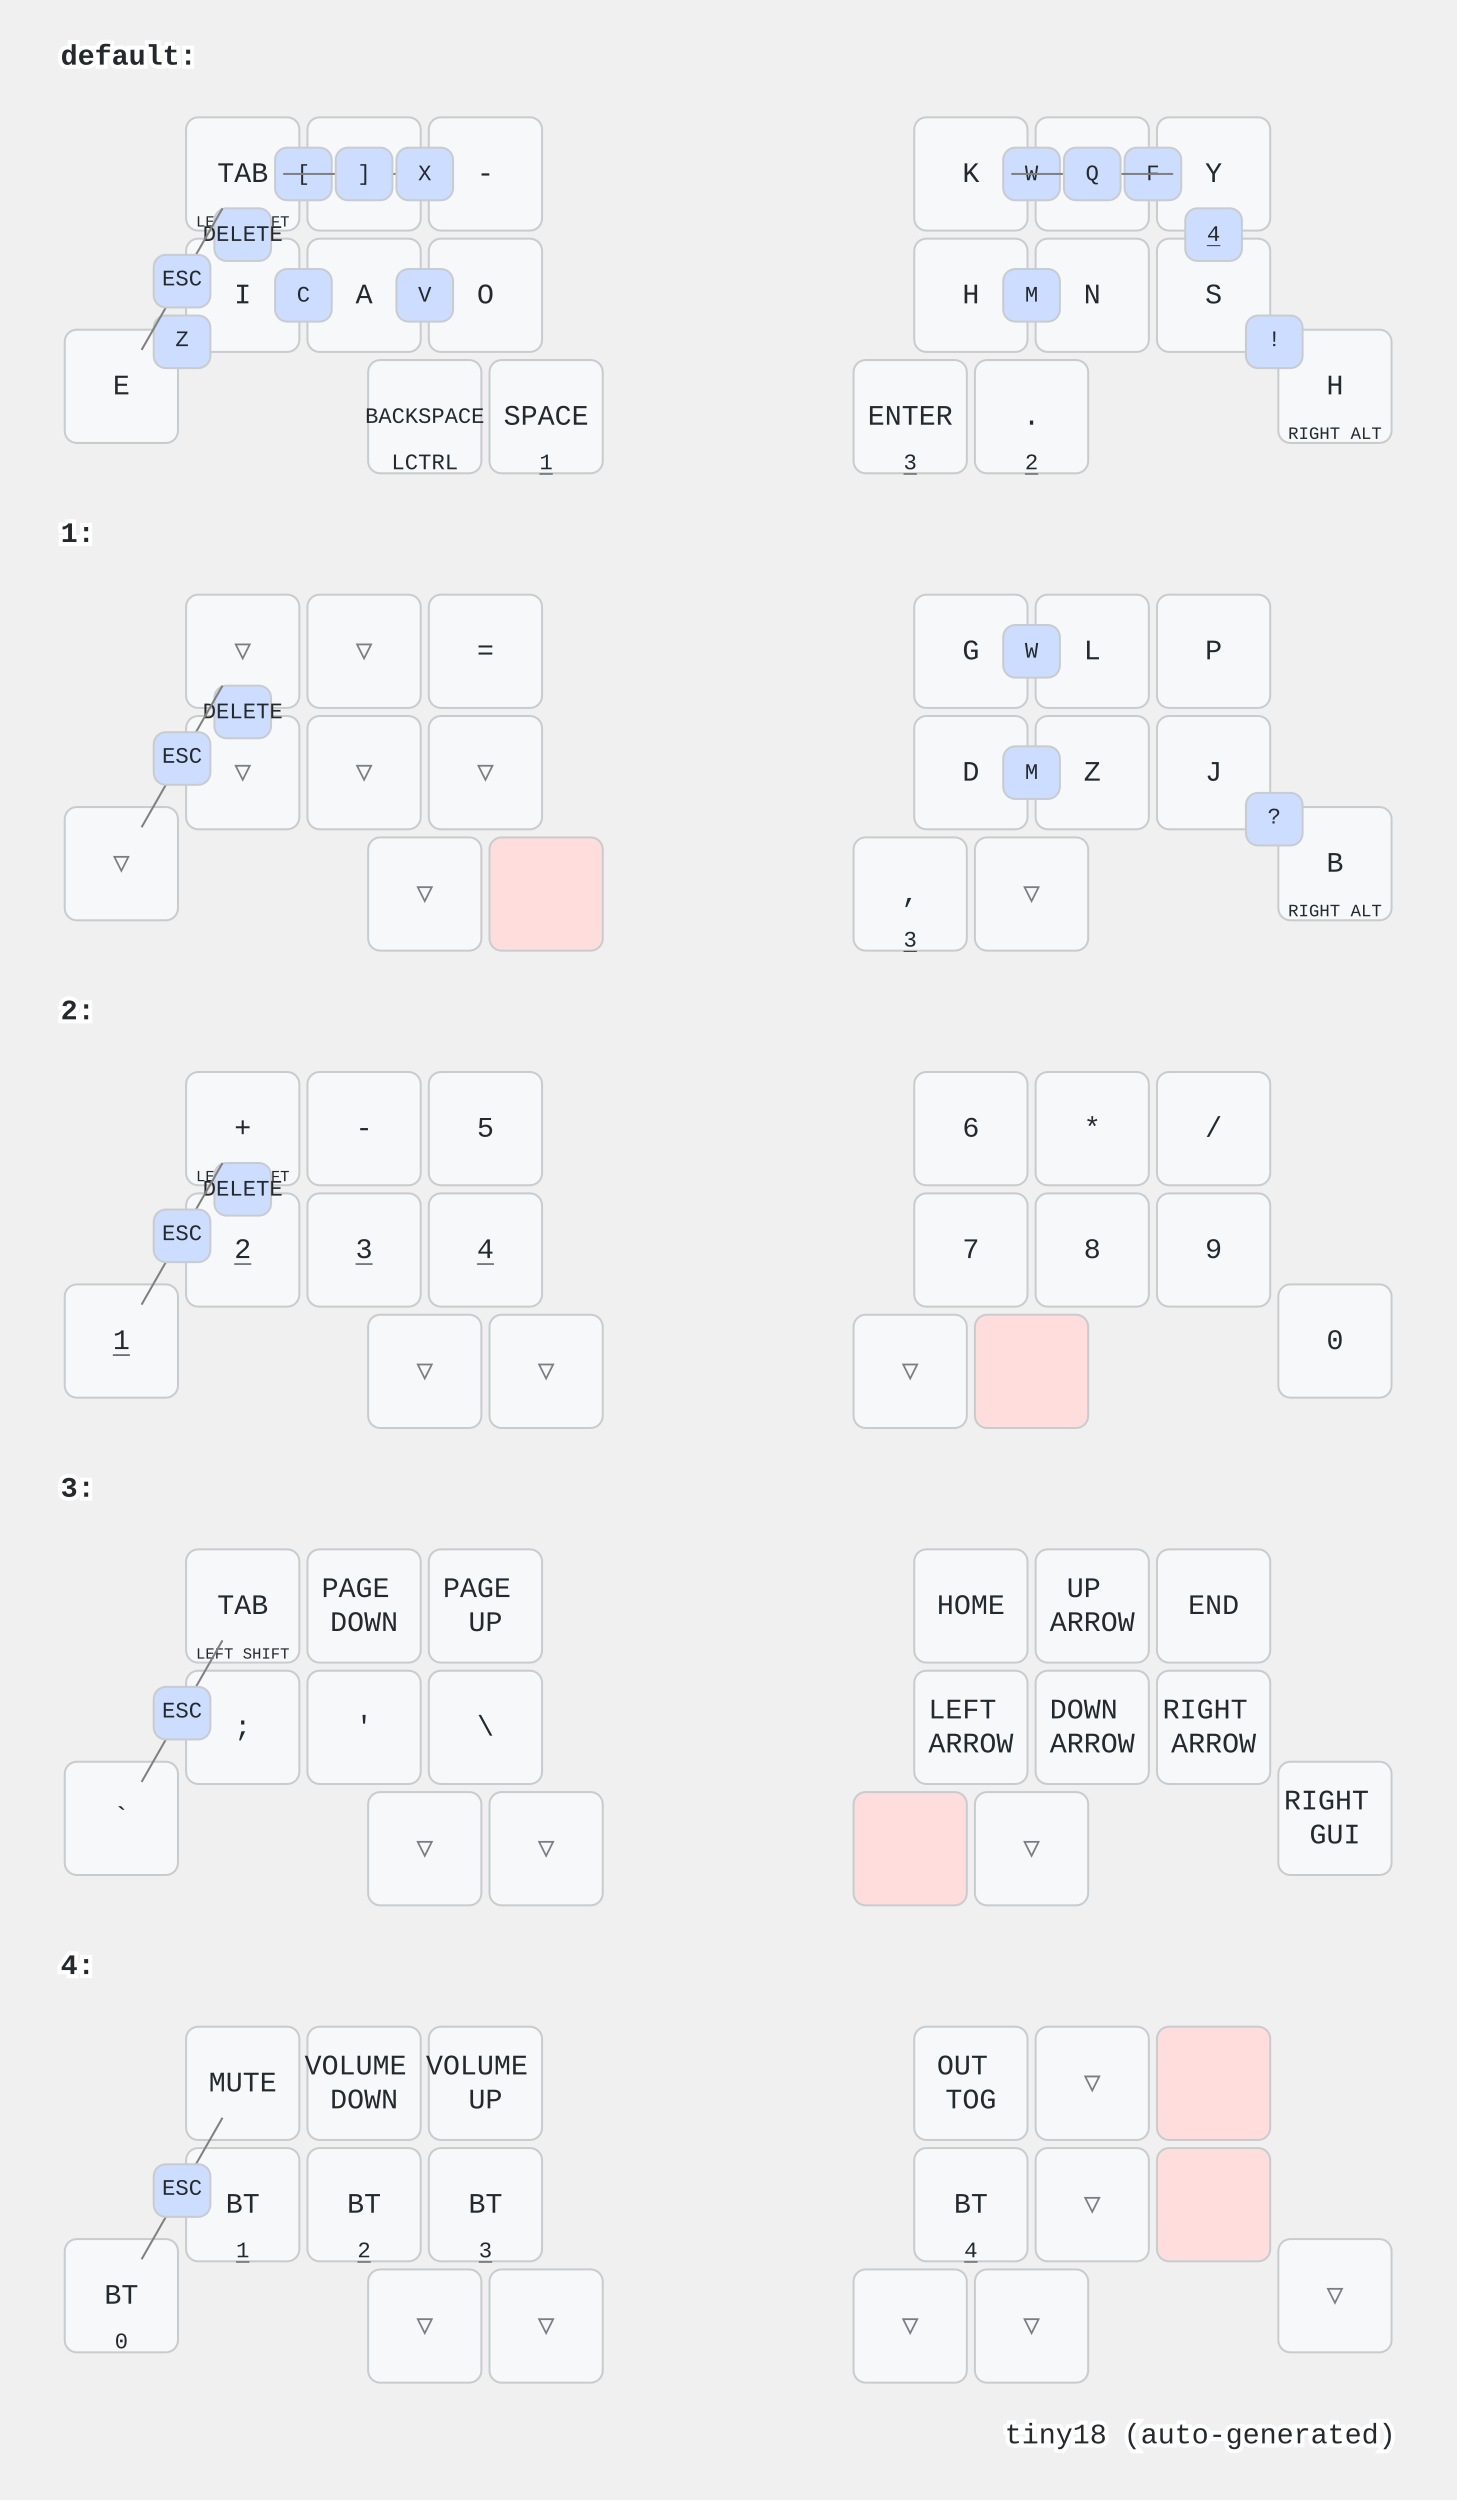
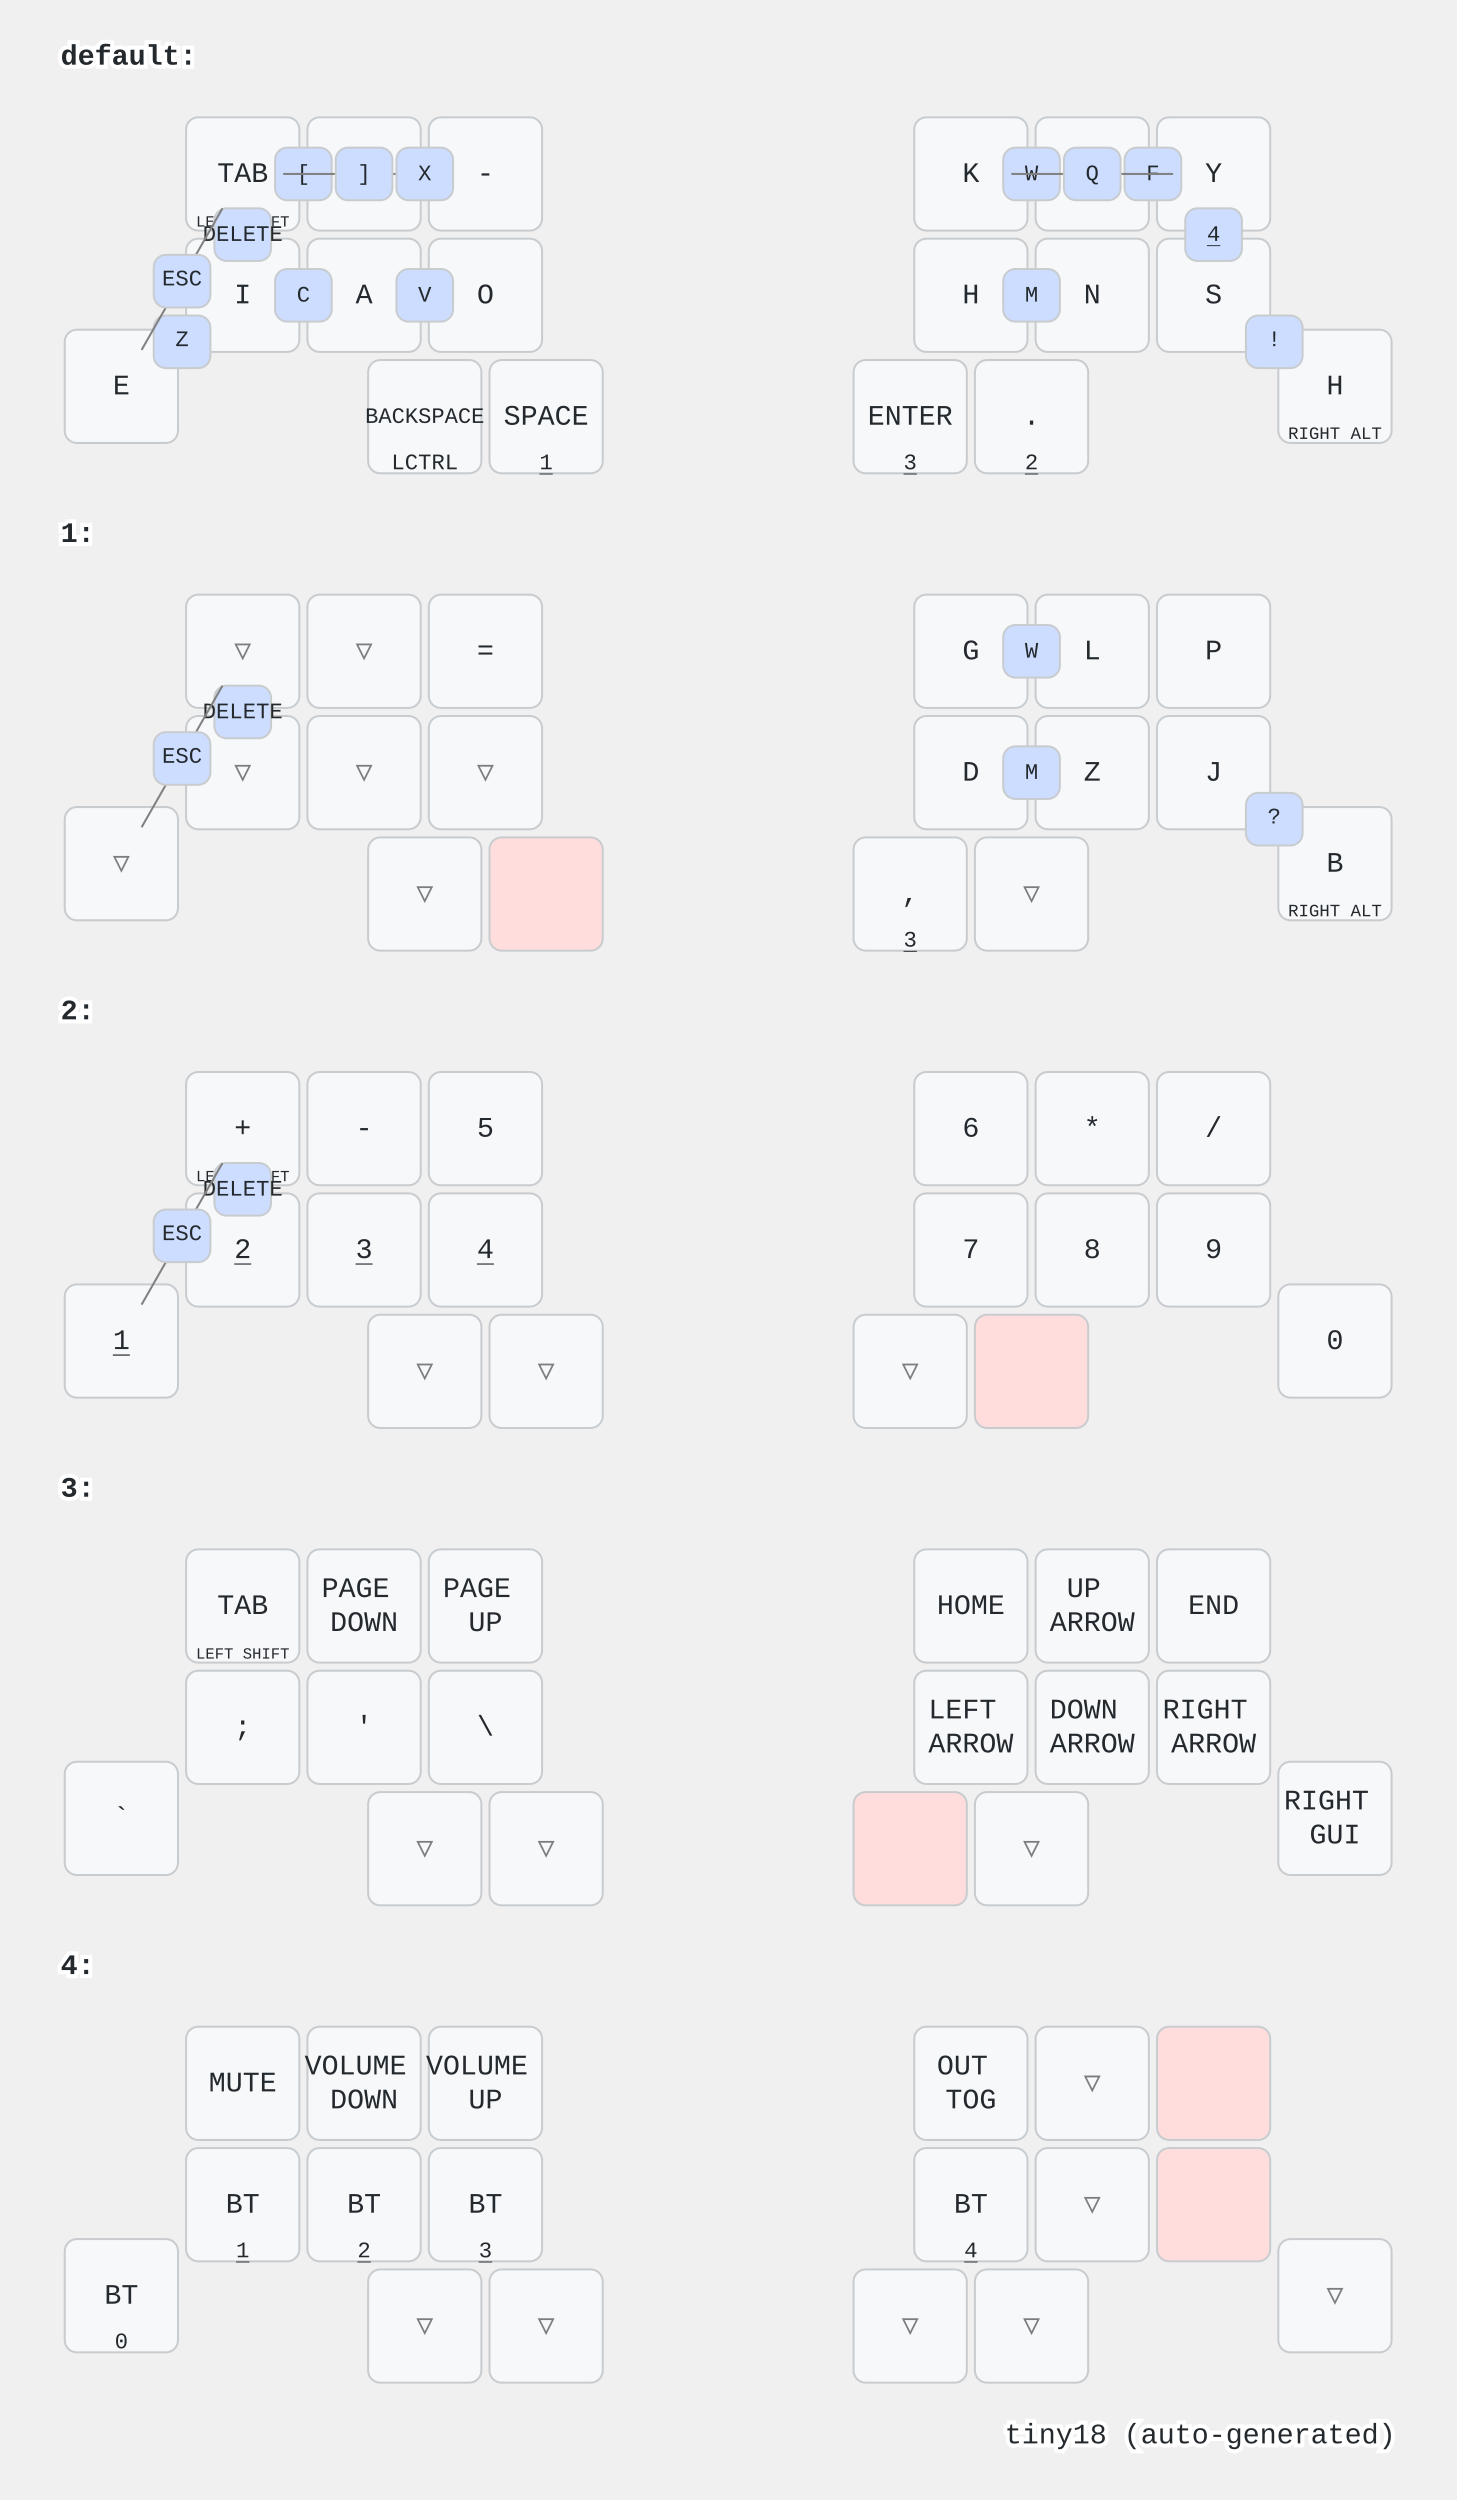
<svg xmlns="http://www.w3.org/2000/svg" width="720" height="1236" viewBox="0 0 720 1236" class="keymap">
  <style>/* inherit to force styles through use tags */
svg path {
    fill: inherit;
}

/* font and background color specifications */
svg.keymap {
    font-family: SFMono-Regular,Consolas,Liberation Mono,Menlo,monospace;
    font-size: 14px;
    font-kerning: normal;
    text-rendering: optimizeLegibility;
    fill: #24292e;
}

/* default key styling */
rect.key {
    fill: #f6f8fa;
}

rect.key, rect.combo {
    stroke: #c9cccf;
    stroke-width: 1;
}

/* default key side styling, only used is draw_key_sides is set */
rect.side {
    filter: brightness(90%);
}

/* color accent for combo boxes */
rect.combo, rect.combo-separate {
    fill: #cdf;
}

/* color accent for held keys */
rect.held, rect.combo.held {
    fill: #fdd;
}

/* color accent for ghost (optional) keys */
rect.ghost, rect.combo.ghost {
    stroke-dasharray: 4, 4;
    stroke-width: 2;
}

text {
    text-anchor: middle;
    dominant-baseline: middle;
}

/* styling for layer labels */
text.label {
    font-weight: bold;
    text-anchor: start;
    stroke: white;
    stroke-width: 4;
    paint-order: stroke;
}

/* styling for optional footer */
text.footer {
    text-anchor: end;
    dominant-baseline: auto;
    stroke: white;
    stroke-width: 4;
    paint-order: stroke;
}

/* styling for combo tap, and key non-tap label text */
text.combo, text.hold, text.shifted, text.left, text.right {
    font-size: 11px;
}

text.hold {
    text-anchor: middle;
    dominant-baseline: auto;
}

text.shifted {
    text-anchor: middle;
    dominant-baseline: hanging;
}

text.left {
    text-anchor: start;
}

text.right {
    text-anchor: end;
}

text.layer-activator {
    text-decoration: underline;
}

/* styling for hold/shifted label text in combo box */
text.combo.hold, text.combo.shifted, text.combo.left, text.combo.right {
    font-size: 8px;
}

/* lighter symbol for transparent keys */
text.trans {
    fill: #7b7e81;
}

/* styling for combo dendrons */
path.combo {
    stroke-width: 1;
    stroke: gray;
    fill: none;
}

/* Start Tabler Icons Cleanup */
/* cannot use height/width with glyphs */
.icon-tabler &gt; path {
    fill: inherit;
    stroke: inherit;
    stroke-width: 2;
}
/* hide tabler's default box */
.icon-tabler &gt; path[stroke="none"][fill="none"] {
    visibility: hidden;
}
/* End Tabler Icons Cleanup */
</style>
  <g transform="translate(30, 0)" class="layer-default">
    <text x="0" y="28" class="label" id="default">default:</text>
    <g transform="translate(0, 56)">
      <g transform="translate(90, 30)" class="key keypos-0">
        <rect rx="6" ry="6" x="-28" y="-28" width="56" height="56" class="key" />
        <text x="0" y="0" class="key tap">TAB</text>
        <text x="0" y="26" class="key hold">
          <tspan style="font-size: 70%">LEFT SHIFT</tspan>
        </text>
      </g>
      <g transform="translate(150, 30)" class="key keypos-1">
        <rect rx="6" ry="6" x="-28" y="-28" width="56" height="56" class="key" />
        <text x="0" y="0" class="key tap">U</text>
      </g>
      <g transform="translate(210, 30)" class="key keypos-2">
        <rect rx="6" ry="6" x="-28" y="-28" width="56" height="56" class="key" />
        <text x="0" y="0" class="key tap">-</text>
      </g>
      <g transform="translate(450, 30)" class="key keypos-3">
        <rect rx="6" ry="6" x="-28" y="-28" width="56" height="56" class="key" />
        <text x="0" y="0" class="key tap">K</text>
      </g>
      <g transform="translate(510, 30)" class="key keypos-4">
        <rect rx="6" ry="6" x="-28" y="-28" width="56" height="56" class="key" />
        <text x="0" y="0" class="key tap">R</text>
      </g>
      <g transform="translate(570, 30)" class="key keypos-5">
        <rect rx="6" ry="6" x="-28" y="-28" width="56" height="56" class="key" />
        <text x="0" y="0" class="key tap">Y</text>
      </g>
      <g transform="translate(30, 135)" class="key keypos-6">
        <rect rx="6" ry="6" x="-28" y="-28" width="56" height="56" class="key" />
        <text x="0" y="0" class="key tap">E</text>
      </g>
      <g transform="translate(90, 90)" class="key keypos-7">
        <rect rx="6" ry="6" x="-28" y="-28" width="56" height="56" class="key" />
        <text x="0" y="0" class="key tap">I</text>
      </g>
      <g transform="translate(150, 90)" class="key keypos-8">
        <rect rx="6" ry="6" x="-28" y="-28" width="56" height="56" class="key" />
        <text x="0" y="0" class="key tap">A</text>
      </g>
      <g transform="translate(210, 90)" class="key keypos-9">
        <rect rx="6" ry="6" x="-28" y="-28" width="56" height="56" class="key" />
        <text x="0" y="0" class="key tap">O</text>
      </g>
      <g transform="translate(450, 90)" class="key keypos-10">
        <rect rx="6" ry="6" x="-28" y="-28" width="56" height="56" class="key" />
        <text x="0" y="0" class="key tap">H</text>
      </g>
      <g transform="translate(510, 90)" class="key keypos-11">
        <rect rx="6" ry="6" x="-28" y="-28" width="56" height="56" class="key" />
        <text x="0" y="0" class="key tap">N</text>
      </g>
      <g transform="translate(570, 90)" class="key keypos-12">
        <rect rx="6" ry="6" x="-28" y="-28" width="56" height="56" class="key" />
        <text x="0" y="0" class="key tap">S</text>
      </g>
      <g transform="translate(630, 135)" class="key keypos-13">
        <rect rx="6" ry="6" x="-28" y="-28" width="56" height="56" class="key" />
        <text x="0" y="0" class="key tap">H</text>
        <text x="0" y="26" class="key hold">
          <tspan style="font-size: 78%">RIGHT ALT</tspan>
        </text>
      </g>
      <g transform="translate(180, 150)" class="key keypos-14">
        <rect rx="6" ry="6" x="-28" y="-28" width="56" height="56" class="key" />
        <text x="0" y="0" class="key tap">
          <tspan style="font-size: 78%">BACKSPACE</tspan>
        </text>
        <text x="0" y="26" class="key hold">LCTRL</text>
      </g>
      <g transform="translate(240, 150)" class="key keypos-15">
        <rect rx="6" ry="6" x="-28" y="-28" width="56" height="56" class="key" />
        <text x="0" y="0" class="key tap">SPACE</text>
        <a href="#x_x">
          <text x="0" y="26" class="key hold layer-activator">1</text>
        </a>
      </g>
      <g transform="translate(420, 150)" class="key keypos-16">
        <rect rx="6" ry="6" x="-28" y="-28" width="56" height="56" class="key" />
        <text x="0" y="0" class="key tap">ENTER</text>
        <a href="#x_x">
          <text x="0" y="26" class="key hold layer-activator">3</text>
        </a>
      </g>
      <g transform="translate(480, 150)" class="key keypos-17">
        <rect rx="6" ry="6" x="-28" y="-28" width="56" height="56" class="key" />
        <text x="0" y="0" class="key tap">.</text>
        <a href="#x_x">
          <text x="0" y="26" class="key hold layer-activator">2</text>
        </a>
      </g>
      <g class="combo combopos-0">
        <rect rx="6" ry="6" x="106" y="17" width="28" height="26" class="combo" />
        <text x="120" y="30" class="combo tap">[</text>
      </g>
      <g class="combo combopos-1">
        <path d="M150,30 l-40,0" class="combo" />
        <path d="M150,30 l40,0" class="combo" />
        <rect rx="6" ry="6" x="136" y="17" width="28" height="26" class="combo" />
        <text x="150" y="30" class="combo tap">]</text>
      </g>
      <g class="combo combopos-2">
        <rect rx="6" ry="6" x="166" y="17" width="28" height="26" class="combo" />
        <text x="180" y="30" class="combo tap">X</text>
      </g>
      <g class="combo combopos-3">
        <rect rx="6" ry="6" x="46" y="100" width="28" height="26" class="combo" />
        <text x="60" y="112" class="combo tap">Z</text>
      </g>
      <g class="combo combopos-4">
        <rect rx="6" ry="6" x="106" y="77" width="28" height="26" class="combo" />
        <text x="120" y="90" class="combo tap">C</text>
      </g>
      <g class="combo combopos-5">
        <rect rx="6" ry="6" x="166" y="77" width="28" height="26" class="combo" />
        <text x="180" y="90" class="combo tap">V</text>
      </g>
      <g class="combo combopos-6">
        <rect rx="6" ry="6" x="466" y="17" width="28" height="26" class="combo" />
        <text x="480" y="30" class="combo tap">W</text>
      </g>
      <g class="combo combopos-7">
        <rect rx="6" ry="6" x="526" y="17" width="28" height="26" class="combo" />
        <text x="540" y="30" class="combo tap">F</text>
      </g>
      <g class="combo combopos-8">
        <rect rx="6" ry="6" x="466" y="77" width="28" height="26" class="combo" />
        <text x="480" y="90" class="combo tap">M</text>
      </g>
      <g class="combo combopos-9">
        <path d="M510,30 l-40,0" class="combo" />
        <path d="M510,30 l40,0" class="combo" />
        <rect rx="6" ry="6" x="496" y="17" width="28" height="26" class="combo" />
        <text x="510" y="30" class="combo tap">Q</text>
      </g>
      <g class="combo combopos-10">
        <rect rx="6" ry="6" x="586" y="100" width="28" height="26" class="combo" />
        <text x="600" y="112" class="combo tap">!</text>
      </g>
      <g class="combo combopos-11">
        <rect rx="6" ry="6" x="76" y="47" width="28" height="26" class="combo" />
        <text x="90" y="60" class="combo tap">DELETE</text>
      </g>
      <g class="combo combopos-12">
        <rect rx="6" ry="6" x="556" y="47" width="28" height="26" class="combo" />
        <a href="#x_x">
          <text x="570" y="60" class="combo tap layer-activator">4</text>
        </a>
      </g>
      <g class="combo combopos-13">
        <path d="M60,82 l20,-35" class="combo" />
        <path d="M60,82 l-20,35" class="combo" />
        <rect rx="6" ry="6" x="46" y="70" width="28" height="26" class="combo" />
        <text x="60" y="82" class="combo tap">ESC</text>
      </g>
    </g>
  </g>
  <g transform="translate(30, 236)" class="layer-1">
    <text x="0" y="28" class="label" id="x_x">1:</text>
    <g transform="translate(0, 56)">
      <g transform="translate(90, 30)" class="key trans keypos-0">
        <rect rx="6" ry="6" x="-28" y="-28" width="56" height="56" class="key trans" />
        <text x="0" y="0" class="key trans tap">▽</text>
      </g>
      <g transform="translate(150, 30)" class="key trans keypos-1">
        <rect rx="6" ry="6" x="-28" y="-28" width="56" height="56" class="key trans" />
        <text x="0" y="0" class="key trans tap">▽</text>
      </g>
      <g transform="translate(210, 30)" class="key keypos-2">
        <rect rx="6" ry="6" x="-28" y="-28" width="56" height="56" class="key" />
        <text x="0" y="0" class="key tap">=</text>
      </g>
      <g transform="translate(450, 30)" class="key keypos-3">
        <rect rx="6" ry="6" x="-28" y="-28" width="56" height="56" class="key" />
        <text x="0" y="0" class="key tap">G</text>
      </g>
      <g transform="translate(510, 30)" class="key keypos-4">
        <rect rx="6" ry="6" x="-28" y="-28" width="56" height="56" class="key" />
        <text x="0" y="0" class="key tap">L</text>
      </g>
      <g transform="translate(570, 30)" class="key keypos-5">
        <rect rx="6" ry="6" x="-28" y="-28" width="56" height="56" class="key" />
        <text x="0" y="0" class="key tap">P</text>
      </g>
      <g transform="translate(30, 135)" class="key trans keypos-6">
        <rect rx="6" ry="6" x="-28" y="-28" width="56" height="56" class="key trans" />
        <text x="0" y="0" class="key trans tap">▽</text>
      </g>
      <g transform="translate(90, 90)" class="key trans keypos-7">
        <rect rx="6" ry="6" x="-28" y="-28" width="56" height="56" class="key trans" />
        <text x="0" y="0" class="key trans tap">▽</text>
      </g>
      <g transform="translate(150, 90)" class="key trans keypos-8">
        <rect rx="6" ry="6" x="-28" y="-28" width="56" height="56" class="key trans" />
        <text x="0" y="0" class="key trans tap">▽</text>
      </g>
      <g transform="translate(210, 90)" class="key trans keypos-9">
        <rect rx="6" ry="6" x="-28" y="-28" width="56" height="56" class="key trans" />
        <text x="0" y="0" class="key trans tap">▽</text>
      </g>
      <g transform="translate(450, 90)" class="key keypos-10">
        <rect rx="6" ry="6" x="-28" y="-28" width="56" height="56" class="key" />
        <text x="0" y="0" class="key tap">D</text>
      </g>
      <g transform="translate(510, 90)" class="key keypos-11">
        <rect rx="6" ry="6" x="-28" y="-28" width="56" height="56" class="key" />
        <text x="0" y="0" class="key tap">Z</text>
      </g>
      <g transform="translate(570, 90)" class="key keypos-12">
        <rect rx="6" ry="6" x="-28" y="-28" width="56" height="56" class="key" />
        <text x="0" y="0" class="key tap">J</text>
      </g>
      <g transform="translate(630, 135)" class="key keypos-13">
        <rect rx="6" ry="6" x="-28" y="-28" width="56" height="56" class="key" />
        <text x="0" y="0" class="key tap">B</text>
        <text x="0" y="26" class="key hold">
          <tspan style="font-size: 78%">RIGHT ALT</tspan>
        </text>
      </g>
      <g transform="translate(180, 150)" class="key trans keypos-14">
        <rect rx="6" ry="6" x="-28" y="-28" width="56" height="56" class="key trans" />
        <text x="0" y="0" class="key trans tap">▽</text>
      </g>
      <g transform="translate(240, 150)" class="key held keypos-15">
        <rect rx="6" ry="6" x="-28" y="-28" width="56" height="56" class="key held" />
      </g>
      <g transform="translate(420, 150)" class="key keypos-16">
        <rect rx="6" ry="6" x="-28" y="-28" width="56" height="56" class="key" />
        <text x="0" y="0" class="key tap">,</text>
        <a href="#x_x">
          <text x="0" y="26" class="key hold layer-activator">3</text>
        </a>
      </g>
      <g transform="translate(480, 150)" class="key trans keypos-17">
        <rect rx="6" ry="6" x="-28" y="-28" width="56" height="56" class="key trans" />
        <text x="0" y="0" class="key trans tap">▽</text>
      </g>
      <g class="combo combopos-0">
        <rect rx="6" ry="6" x="466" y="17" width="28" height="26" class="combo" />
        <text x="480" y="30" class="combo tap">W</text>
      </g>
      <g class="combo combopos-1">
        <rect rx="6" ry="6" x="466" y="77" width="28" height="26" class="combo" />
        <text x="480" y="90" class="combo tap">M</text>
      </g>
      <g class="combo combopos-2">
        <rect rx="6" ry="6" x="586" y="100" width="28" height="26" class="combo" />
        <text x="600" y="112" class="combo tap">?</text>
      </g>
      <g class="combo combopos-3">
        <rect rx="6" ry="6" x="76" y="47" width="28" height="26" class="combo" />
        <text x="90" y="60" class="combo tap">DELETE</text>
      </g>
      <g class="combo combopos-4">
        <path d="M60,82 l20,-35" class="combo" />
        <path d="M60,82 l-20,35" class="combo" />
        <rect rx="6" ry="6" x="46" y="70" width="28" height="26" class="combo" />
        <text x="60" y="82" class="combo tap">ESC</text>
      </g>
    </g>
  </g>
  <g transform="translate(30, 472)" class="layer-2">
    <text x="0" y="28" class="label" id="x_x">2:</text>
    <g transform="translate(0, 56)">
      <g transform="translate(90, 30)" class="key keypos-0">
        <rect rx="6" ry="6" x="-28" y="-28" width="56" height="56" class="key" />
        <text x="0" y="0" class="key tap">+</text>
        <text x="0" y="26" class="key hold">
          <tspan style="font-size: 70%">LEFT SHIFT</tspan>
        </text>
      </g>
      <g transform="translate(150, 30)" class="key keypos-1">
        <rect rx="6" ry="6" x="-28" y="-28" width="56" height="56" class="key" />
        <text x="0" y="0" class="key tap">-</text>
      </g>
      <g transform="translate(210, 30)" class="key keypos-2">
        <rect rx="6" ry="6" x="-28" y="-28" width="56" height="56" class="key" />
        <text x="0" y="0" class="key tap">5</text>
      </g>
      <g transform="translate(450, 30)" class="key keypos-3">
        <rect rx="6" ry="6" x="-28" y="-28" width="56" height="56" class="key" />
        <text x="0" y="0" class="key tap">6</text>
      </g>
      <g transform="translate(510, 30)" class="key keypos-4">
        <rect rx="6" ry="6" x="-28" y="-28" width="56" height="56" class="key" />
        <text x="0" y="0" class="key tap">*</text>
      </g>
      <g transform="translate(570, 30)" class="key keypos-5">
        <rect rx="6" ry="6" x="-28" y="-28" width="56" height="56" class="key" />
        <text x="0" y="0" class="key tap">/</text>
      </g>
      <g transform="translate(30, 135)" class="key keypos-6">
        <rect rx="6" ry="6" x="-28" y="-28" width="56" height="56" class="key" />
        <a href="#x_x">
          <text x="0" y="0" class="key tap layer-activator">1</text>
        </a>
      </g>
      <g transform="translate(90, 90)" class="key keypos-7">
        <rect rx="6" ry="6" x="-28" y="-28" width="56" height="56" class="key" />
        <a href="#x_x">
          <text x="0" y="0" class="key tap layer-activator">2</text>
        </a>
      </g>
      <g transform="translate(150, 90)" class="key keypos-8">
        <rect rx="6" ry="6" x="-28" y="-28" width="56" height="56" class="key" />
        <a href="#x_x">
          <text x="0" y="0" class="key tap layer-activator">3</text>
        </a>
      </g>
      <g transform="translate(210, 90)" class="key keypos-9">
        <rect rx="6" ry="6" x="-28" y="-28" width="56" height="56" class="key" />
        <a href="#x_x">
          <text x="0" y="0" class="key tap layer-activator">4</text>
        </a>
      </g>
      <g transform="translate(450, 90)" class="key keypos-10">
        <rect rx="6" ry="6" x="-28" y="-28" width="56" height="56" class="key" />
        <text x="0" y="0" class="key tap">7</text>
      </g>
      <g transform="translate(510, 90)" class="key keypos-11">
        <rect rx="6" ry="6" x="-28" y="-28" width="56" height="56" class="key" />
        <text x="0" y="0" class="key tap">8</text>
      </g>
      <g transform="translate(570, 90)" class="key keypos-12">
        <rect rx="6" ry="6" x="-28" y="-28" width="56" height="56" class="key" />
        <text x="0" y="0" class="key tap">9</text>
      </g>
      <g transform="translate(630, 135)" class="key keypos-13">
        <rect rx="6" ry="6" x="-28" y="-28" width="56" height="56" class="key" />
        <text x="0" y="0" class="key tap">0</text>
      </g>
      <g transform="translate(180, 150)" class="key trans keypos-14">
        <rect rx="6" ry="6" x="-28" y="-28" width="56" height="56" class="key trans" />
        <text x="0" y="0" class="key trans tap">▽</text>
      </g>
      <g transform="translate(240, 150)" class="key trans keypos-15">
        <rect rx="6" ry="6" x="-28" y="-28" width="56" height="56" class="key trans" />
        <text x="0" y="0" class="key trans tap">▽</text>
      </g>
      <g transform="translate(420, 150)" class="key trans keypos-16">
        <rect rx="6" ry="6" x="-28" y="-28" width="56" height="56" class="key trans" />
        <text x="0" y="0" class="key trans tap">▽</text>
      </g>
      <g transform="translate(480, 150)" class="key held keypos-17">
        <rect rx="6" ry="6" x="-28" y="-28" width="56" height="56" class="key held" />
      </g>
      <g class="combo combopos-0">
        <rect rx="6" ry="6" x="76" y="47" width="28" height="26" class="combo" />
        <text x="90" y="60" class="combo tap">DELETE</text>
      </g>
      <g class="combo combopos-1">
        <path d="M60,82 l20,-35" class="combo" />
        <path d="M60,82 l-20,35" class="combo" />
        <rect rx="6" ry="6" x="46" y="70" width="28" height="26" class="combo" />
        <text x="60" y="82" class="combo tap">ESC</text>
      </g>
    </g>
  </g>
  <g transform="translate(30, 708)" class="layer-3">
    <text x="0" y="28" class="label" id="x_x">3:</text>
    <g transform="translate(0, 56)">
      <g transform="translate(90, 30)" class="key keypos-0">
        <rect rx="6" ry="6" x="-28" y="-28" width="56" height="56" class="key" />
        <text x="0" y="0" class="key tap">TAB</text>
        <text x="0" y="26" class="key hold">
          <tspan style="font-size: 70%">LEFT SHIFT</tspan>
        </text>
      </g>
      <g transform="translate(150, 30)" class="key keypos-1">
        <rect rx="6" ry="6" x="-28" y="-28" width="56" height="56" class="key" />
        <text x="0" y="0" class="key tap">
          <tspan x="0" dy="-0.6em">PAGE</tspan>
          <tspan x="0" dy="1.2em">DOWN</tspan>
        </text>
      </g>
      <g transform="translate(210, 30)" class="key keypos-2">
        <rect rx="6" ry="6" x="-28" y="-28" width="56" height="56" class="key" />
        <text x="0" y="0" class="key tap">
          <tspan x="0" dy="-0.6em">PAGE</tspan>
          <tspan x="0" dy="1.2em">UP</tspan>
        </text>
      </g>
      <g transform="translate(450, 30)" class="key keypos-3">
        <rect rx="6" ry="6" x="-28" y="-28" width="56" height="56" class="key" />
        <text x="0" y="0" class="key tap">HOME</text>
      </g>
      <g transform="translate(510, 30)" class="key keypos-4">
        <rect rx="6" ry="6" x="-28" y="-28" width="56" height="56" class="key" />
        <text x="0" y="0" class="key tap">
          <tspan x="0" dy="-0.6em">UP</tspan>
          <tspan x="0" dy="1.2em">ARROW</tspan>
        </text>
      </g>
      <g transform="translate(570, 30)" class="key keypos-5">
        <rect rx="6" ry="6" x="-28" y="-28" width="56" height="56" class="key" />
        <text x="0" y="0" class="key tap">END</text>
      </g>
      <g transform="translate(30, 135)" class="key keypos-6">
        <rect rx="6" ry="6" x="-28" y="-28" width="56" height="56" class="key" />
        <text x="0" y="0" class="key tap">`</text>
      </g>
      <g transform="translate(90, 90)" class="key keypos-7">
        <rect rx="6" ry="6" x="-28" y="-28" width="56" height="56" class="key" />
        <text x="0" y="0" class="key tap">;</text>
      </g>
      <g transform="translate(150, 90)" class="key keypos-8">
        <rect rx="6" ry="6" x="-28" y="-28" width="56" height="56" class="key" />
        <text x="0" y="0" class="key tap">'</text>
      </g>
      <g transform="translate(210, 90)" class="key keypos-9">
        <rect rx="6" ry="6" x="-28" y="-28" width="56" height="56" class="key" />
        <text x="0" y="0" class="key tap">\</text>
      </g>
      <g transform="translate(450, 90)" class="key keypos-10">
        <rect rx="6" ry="6" x="-28" y="-28" width="56" height="56" class="key" />
        <text x="0" y="0" class="key tap">
          <tspan x="0" dy="-0.6em">LEFT</tspan>
          <tspan x="0" dy="1.2em">ARROW</tspan>
        </text>
      </g>
      <g transform="translate(510, 90)" class="key keypos-11">
        <rect rx="6" ry="6" x="-28" y="-28" width="56" height="56" class="key" />
        <text x="0" y="0" class="key tap">
          <tspan x="0" dy="-0.6em">DOWN</tspan>
          <tspan x="0" dy="1.2em">ARROW</tspan>
        </text>
      </g>
      <g transform="translate(570, 90)" class="key keypos-12">
        <rect rx="6" ry="6" x="-28" y="-28" width="56" height="56" class="key" />
        <text x="0" y="0" class="key tap">
          <tspan x="0" dy="-0.6em">RIGHT</tspan>
          <tspan x="0" dy="1.2em">ARROW</tspan>
        </text>
      </g>
      <g transform="translate(630, 135)" class="key keypos-13">
        <rect rx="6" ry="6" x="-28" y="-28" width="56" height="56" class="key" />
        <text x="0" y="0" class="key tap">
          <tspan x="0" dy="-0.6em">RIGHT</tspan>
          <tspan x="0" dy="1.2em">GUI</tspan>
        </text>
      </g>
      <g transform="translate(180, 150)" class="key trans keypos-14">
        <rect rx="6" ry="6" x="-28" y="-28" width="56" height="56" class="key trans" />
        <text x="0" y="0" class="key trans tap">▽</text>
      </g>
      <g transform="translate(240, 150)" class="key trans keypos-15">
        <rect rx="6" ry="6" x="-28" y="-28" width="56" height="56" class="key trans" />
        <text x="0" y="0" class="key trans tap">▽</text>
      </g>
      <g transform="translate(420, 150)" class="key held keypos-16">
        <rect rx="6" ry="6" x="-28" y="-28" width="56" height="56" class="key held" />
      </g>
      <g transform="translate(480, 150)" class="key trans keypos-17">
        <rect rx="6" ry="6" x="-28" y="-28" width="56" height="56" class="key trans" />
        <text x="0" y="0" class="key trans tap">▽</text>
      </g>
-       <g class="combo combopos-0">
-         <path d="M60,82 l20,-35" class="combo" />
-         <path d="M60,82 l-20,35" class="combo" />
-         <rect rx="6" ry="6" x="46" y="70" width="28" height="26" class="combo" />
-         <text x="60" y="82" class="combo tap">ESC</text>
-       </g>
    </g>
  </g>
  <g transform="translate(30, 944)" class="layer-4">
    <text x="0" y="28" class="label" id="x_x">4:</text>
    <g transform="translate(0, 56)">
      <g transform="translate(90, 30)" class="key keypos-0">
        <rect rx="6" ry="6" x="-28" y="-28" width="56" height="56" class="key" />
        <text x="0" y="0" class="key tap">MUTE</text>
      </g>
      <g transform="translate(150, 30)" class="key keypos-1">
        <rect rx="6" ry="6" x="-28" y="-28" width="56" height="56" class="key" />
        <text x="0" y="0" class="key tap">
          <tspan x="0" dy="-0.6em">VOLUME</tspan>
          <tspan x="0" dy="1.2em">DOWN</tspan>
        </text>
      </g>
      <g transform="translate(210, 30)" class="key keypos-2">
        <rect rx="6" ry="6" x="-28" y="-28" width="56" height="56" class="key" />
        <text x="0" y="0" class="key tap">
          <tspan x="0" dy="-0.6em">VOLUME</tspan>
          <tspan x="0" dy="1.2em">UP</tspan>
        </text>
      </g>
      <g transform="translate(450, 30)" class="key keypos-3">
        <rect rx="6" ry="6" x="-28" y="-28" width="56" height="56" class="key" />
        <text x="0" y="0" class="key tap">
          <tspan x="0" dy="-0.6em">OUT</tspan>
          <tspan x="0" dy="1.2em">TOG</tspan>
        </text>
      </g>
      <g transform="translate(510, 30)" class="key trans keypos-4">
        <rect rx="6" ry="6" x="-28" y="-28" width="56" height="56" class="key trans" />
        <text x="0" y="0" class="key trans tap">▽</text>
      </g>
      <g transform="translate(570, 30)" class="key held keypos-5">
        <rect rx="6" ry="6" x="-28" y="-28" width="56" height="56" class="key held" />
      </g>
      <g transform="translate(30, 135)" class="key keypos-6">
        <rect rx="6" ry="6" x="-28" y="-28" width="56" height="56" class="key" />
        <text x="0" y="0" class="key tap">BT</text>
        <text x="0" y="26" class="key hold">0</text>
      </g>
      <g transform="translate(90, 90)" class="key keypos-7">
        <rect rx="6" ry="6" x="-28" y="-28" width="56" height="56" class="key" />
        <text x="0" y="0" class="key tap">BT</text>
        <a href="#x_x">
          <text x="0" y="26" class="key hold layer-activator">1</text>
        </a>
      </g>
      <g transform="translate(150, 90)" class="key keypos-8">
        <rect rx="6" ry="6" x="-28" y="-28" width="56" height="56" class="key" />
        <text x="0" y="0" class="key tap">BT</text>
        <a href="#x_x">
          <text x="0" y="26" class="key hold layer-activator">2</text>
        </a>
      </g>
      <g transform="translate(210, 90)" class="key keypos-9">
        <rect rx="6" ry="6" x="-28" y="-28" width="56" height="56" class="key" />
        <text x="0" y="0" class="key tap">BT</text>
        <a href="#x_x">
          <text x="0" y="26" class="key hold layer-activator">3</text>
        </a>
      </g>
      <g transform="translate(450, 90)" class="key keypos-10">
        <rect rx="6" ry="6" x="-28" y="-28" width="56" height="56" class="key" />
        <text x="0" y="0" class="key tap">BT</text>
        <a href="#x_x">
          <text x="0" y="26" class="key hold layer-activator">4</text>
        </a>
      </g>
      <g transform="translate(510, 90)" class="key trans keypos-11">
        <rect rx="6" ry="6" x="-28" y="-28" width="56" height="56" class="key trans" />
        <text x="0" y="0" class="key trans tap">▽</text>
      </g>
      <g transform="translate(570, 90)" class="key held keypos-12">
        <rect rx="6" ry="6" x="-28" y="-28" width="56" height="56" class="key held" />
      </g>
      <g transform="translate(630, 135)" class="key trans keypos-13">
        <rect rx="6" ry="6" x="-28" y="-28" width="56" height="56" class="key trans" />
        <text x="0" y="0" class="key trans tap">▽</text>
      </g>
      <g transform="translate(180, 150)" class="key trans keypos-14">
        <rect rx="6" ry="6" x="-28" y="-28" width="56" height="56" class="key trans" />
        <text x="0" y="0" class="key trans tap">▽</text>
      </g>
      <g transform="translate(240, 150)" class="key trans keypos-15">
        <rect rx="6" ry="6" x="-28" y="-28" width="56" height="56" class="key trans" />
        <text x="0" y="0" class="key trans tap">▽</text>
      </g>
      <g transform="translate(420, 150)" class="key trans keypos-16">
        <rect rx="6" ry="6" x="-28" y="-28" width="56" height="56" class="key trans" />
        <text x="0" y="0" class="key trans tap">▽</text>
      </g>
      <g transform="translate(480, 150)" class="key trans keypos-17">
        <rect rx="6" ry="6" x="-28" y="-28" width="56" height="56" class="key trans" />
        <text x="0" y="0" class="key trans tap">▽</text>
      </g>
-       <g class="combo combopos-0">
-         <path d="M60,82 l20,-35" class="combo" />
-         <path d="M60,82 l-20,35" class="combo" />
-         <rect rx="6" ry="6" x="46" y="70" width="28" height="26" class="combo" />
-         <text x="60" y="82" class="combo tap">ESC</text>
-       </g>
    </g>
  </g>
  <text x="690.0" y="1208.0" class="footer">tiny18 (auto-generated)</text>
</svg>
